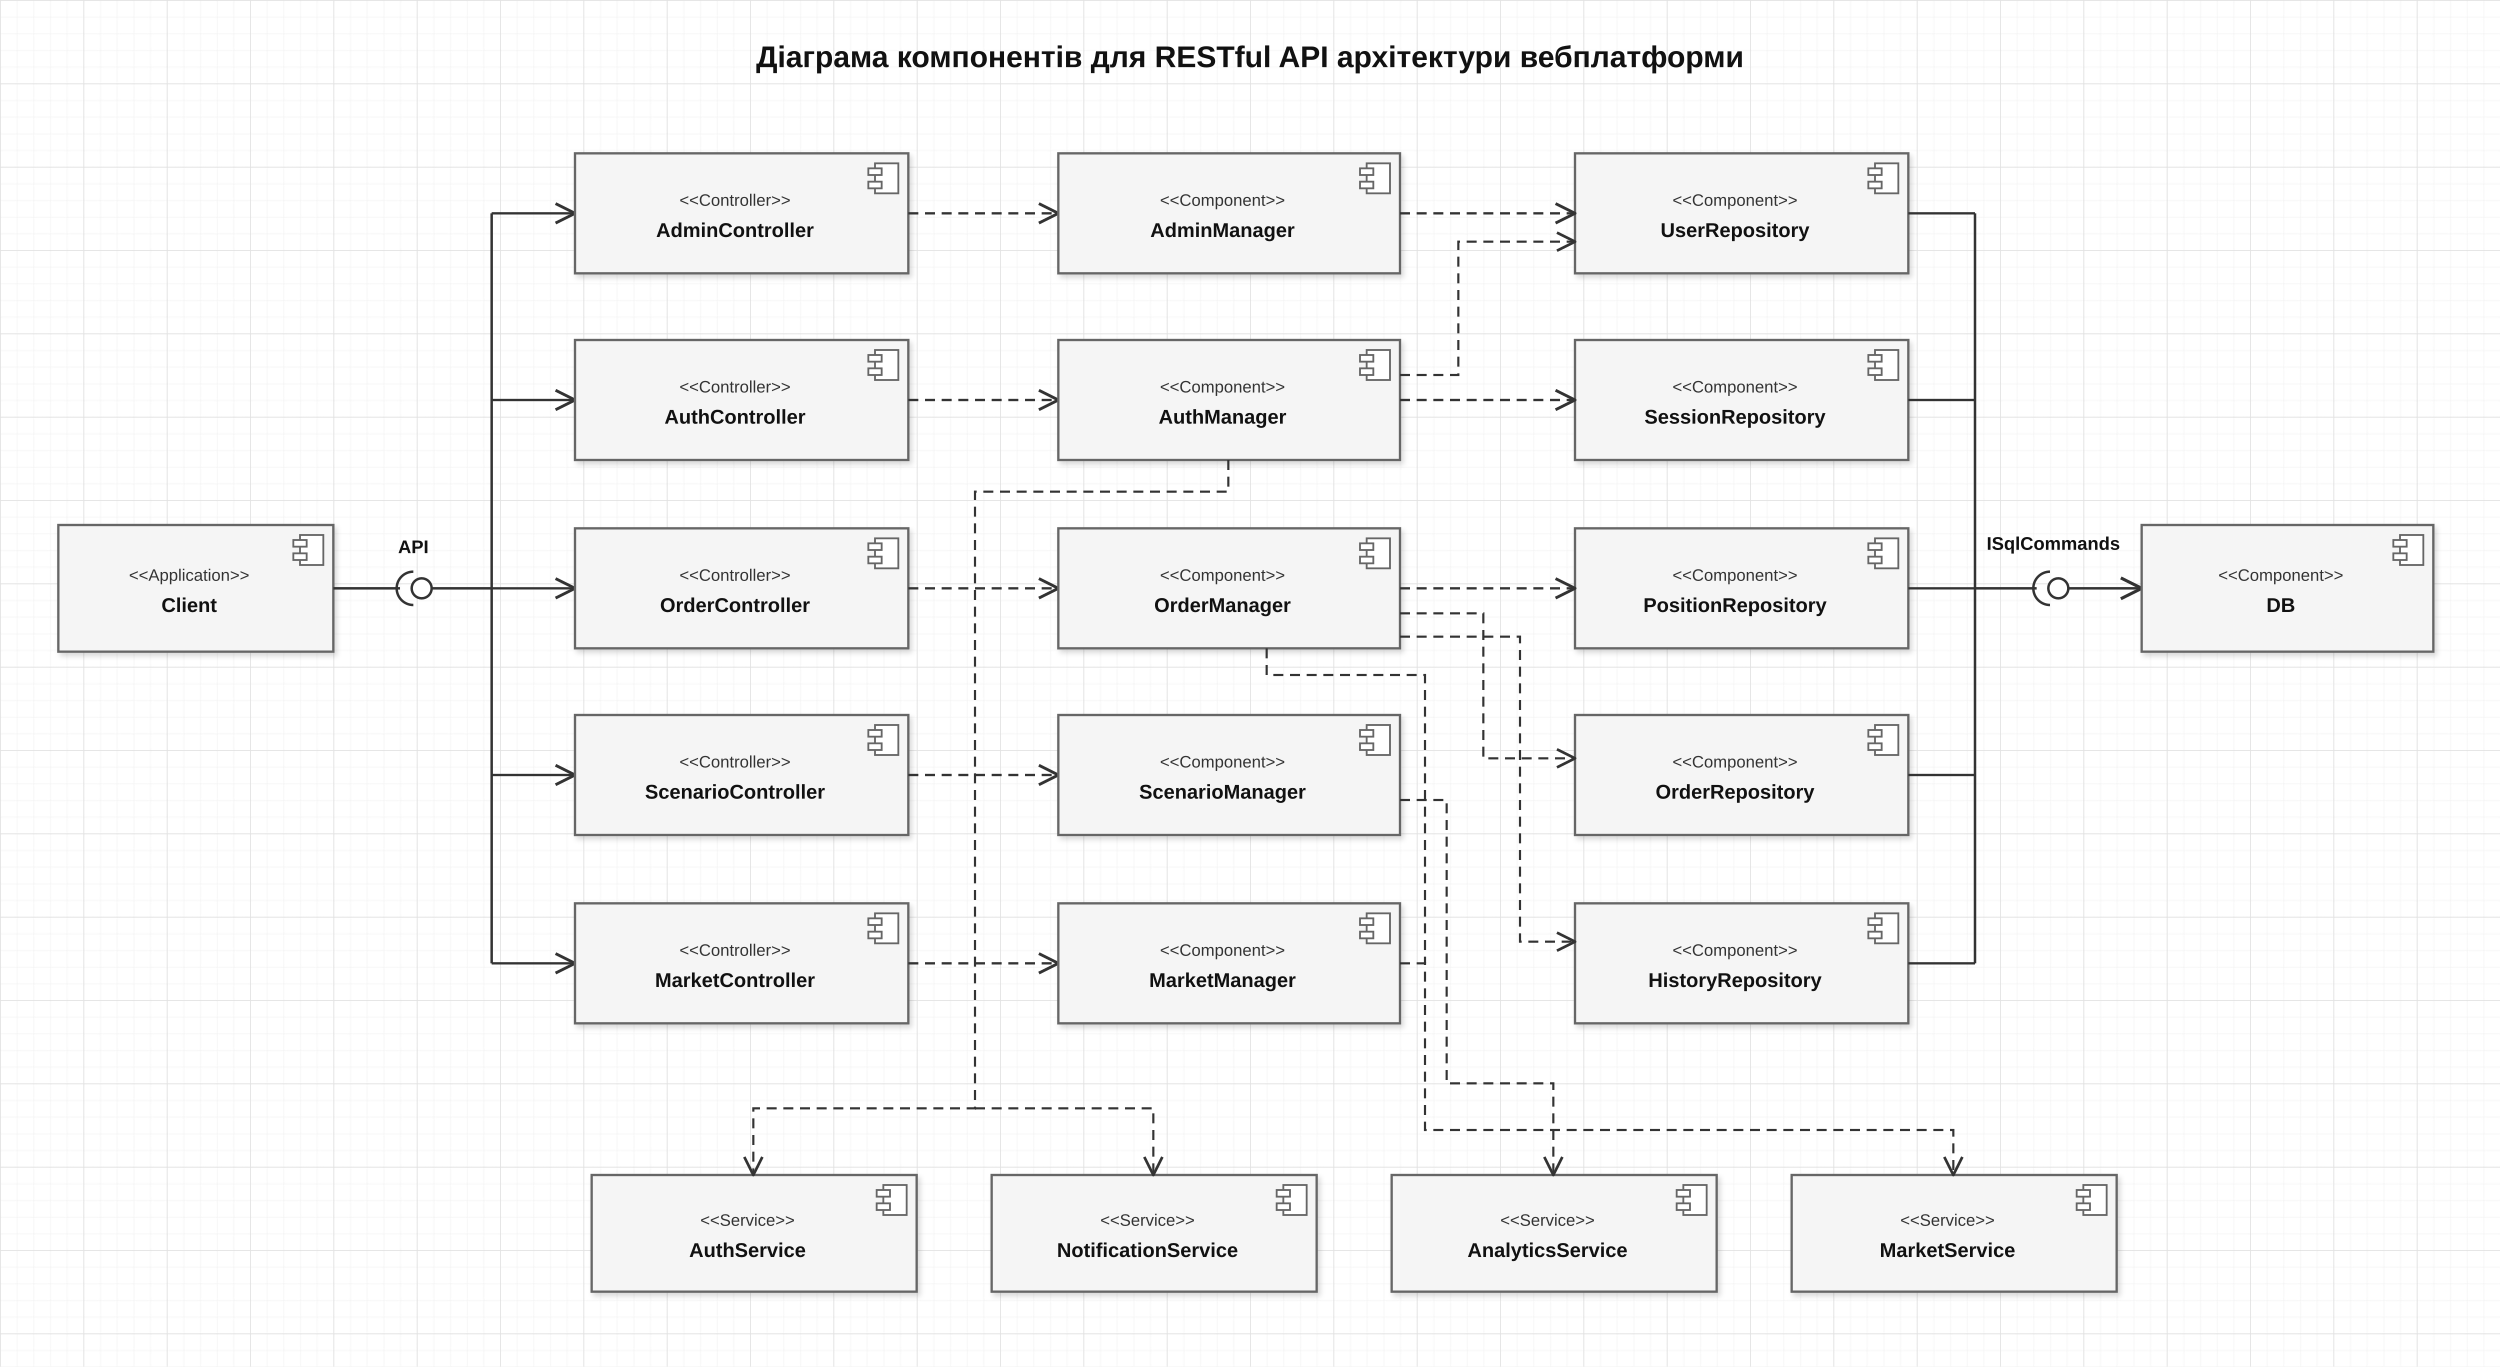
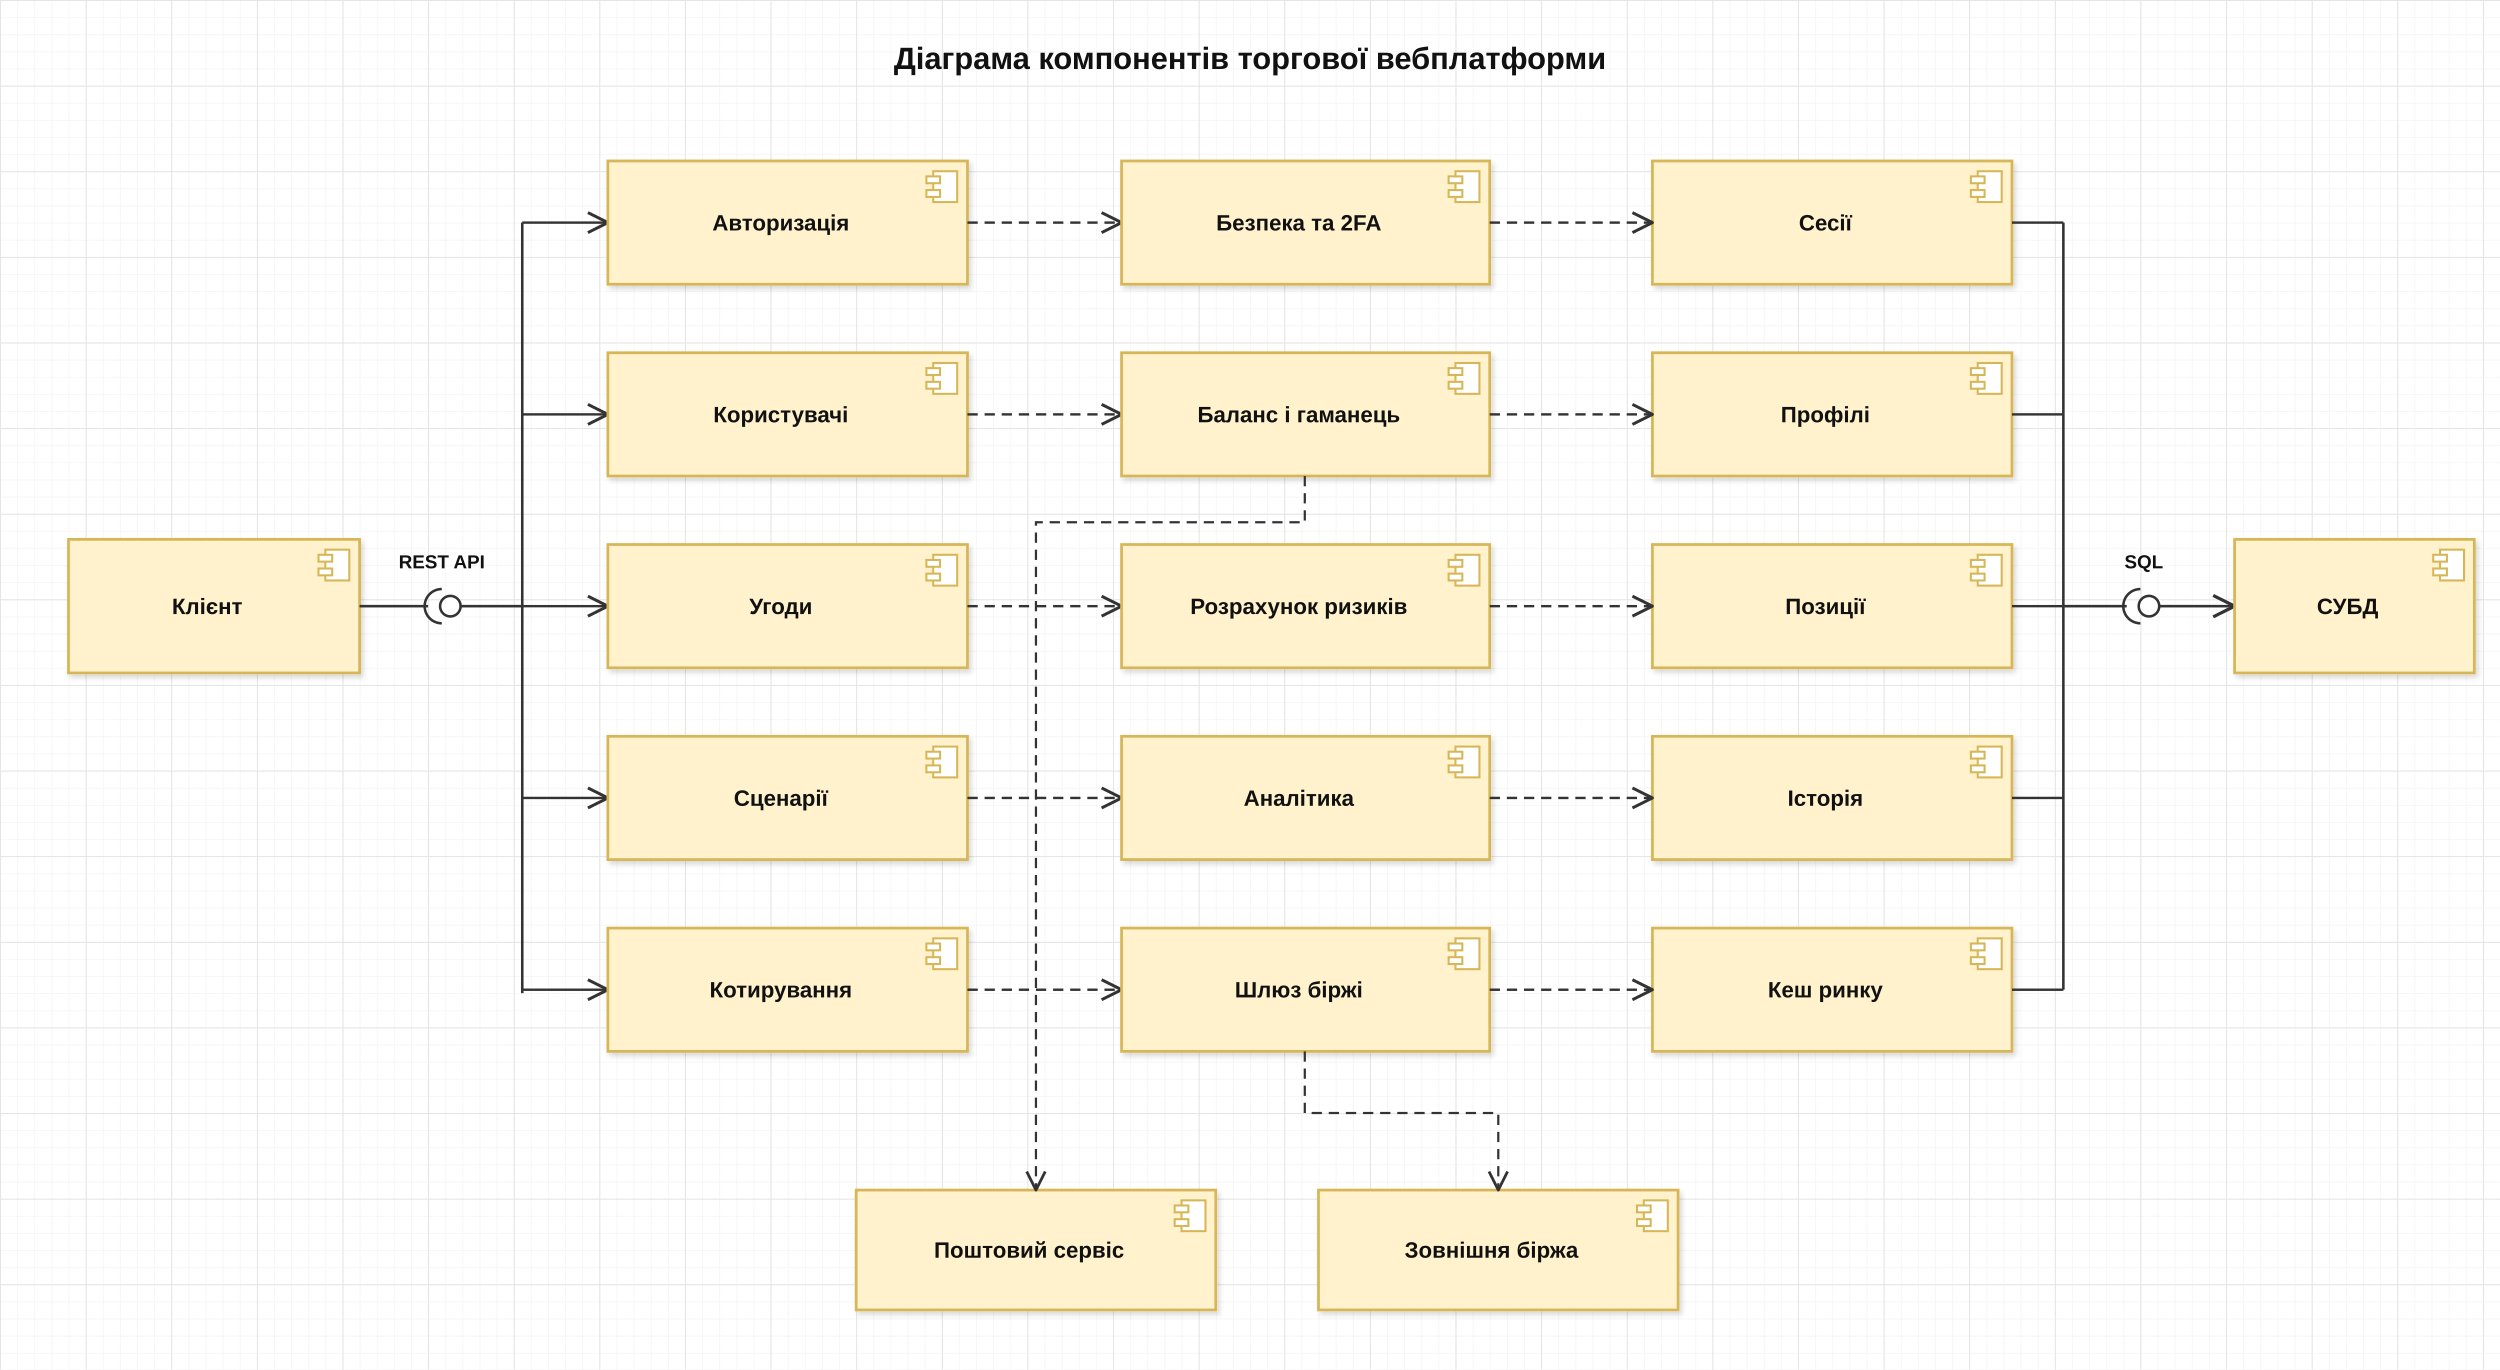
- <svg xmlns="http://www.w3.org/2000/svg" width="1500" height="820" viewBox="0 0 1500 820" font-family="Arial, Helvetica, sans-serif">
+ <svg xmlns="http://www.w3.org/2000/svg" width="1460" height="800" viewBox="0 0 1460 800" font-family="Arial, Helvetica, sans-serif">
  <defs>
    <pattern id="smallGrid" width="10" height="10" patternUnits="userSpaceOnUse">
      <path d="M 10 0 L 0 0 0 10" fill="none" stroke="#f0f0f0" stroke-width="0.6" />
    </pattern>
    <pattern id="grid" width="50" height="50" patternUnits="userSpaceOnUse">
      <rect width="50" height="50" fill="url(#smallGrid)" />
      <path d="M 50 0 L 0 0 0 50" fill="none" stroke="#e2e2e2" stroke-width="1" />
    </pattern>
    <filter id="dropShadow" x="-10%" y="-10%" width="125%" height="125%">
      <feDropShadow dx="1.5" dy="2" stdDeviation="1.5" flood-color="#000000" flood-opacity="0.15" />
    </filter>
    <marker id="vee-blue" viewBox="0 0 12 12" refX="11" refY="6" markerWidth="10" markerHeight="10" orient="auto-start-reverse">
      <path d="M 1 1 L 11 6 L 1 11" fill="none" stroke="#2b7889" stroke-width="1.5" stroke-linejoin="round" />
    </marker>
    <marker id="arrow-blue" viewBox="0 0 12 12" refX="11" refY="6" markerWidth="9" markerHeight="9" orient="auto-start-reverse">
      <path d="M 1 2 L 11 6 L 1 10 z" fill="#2b7889" stroke="#2b7889" stroke-width="1" />
    </marker>
    <marker id="hollow-blue" viewBox="0 0 14 14" refX="13" refY="7" markerWidth="12" markerHeight="12" orient="auto-start-reverse">
      <path d="M 1 1 L 13 7 L 1 13 z" fill="#ffffff" stroke="#2b7889" stroke-width="1.5" />
    </marker>
    <marker id="diamond-filled-blue" viewBox="0 0 16 12" refX="1" refY="6" markerWidth="14" markerHeight="10" orient="auto">
      <path d="M 1 6 L 8 1 L 15 6 L 8 11 z" fill="#2b7889" stroke="#2b7889" stroke-width="1.2" />
    </marker>
    <marker id="diamond-hollow-blue" viewBox="0 0 16 12" refX="1" refY="6" markerWidth="14" markerHeight="10" orient="auto">
      <path d="M 1 6 L 8 1 L 15 6 L 8 11 z" fill="#ffffff" stroke="#2b7889" stroke-width="1.3" />
    </marker>
    <marker id="vee-black" viewBox="0 0 12 12" refX="11" refY="6" markerWidth="10" markerHeight="10" orient="auto-start-reverse">
      <path d="M 1 1 L 11 6 L 1 11" fill="none" stroke="#333333" stroke-width="1.5" stroke-linejoin="round" />
    </marker>
    <marker id="arrow-black" viewBox="0 0 12 12" refX="11" refY="6" markerWidth="9" markerHeight="9" orient="auto-start-reverse">
      <path d="M 1 2 L 11 6 L 1 10 z" fill="#333333" stroke="#333333" stroke-width="1" />
    </marker>
    <marker id="hollow-black" viewBox="0 0 14 14" refX="13" refY="7" markerWidth="12" markerHeight="12" orient="auto-start-reverse">
      <path d="M 1 1 L 13 7 L 1 13 z" fill="#ffffff" stroke="#333333" stroke-width="1.5" />
    </marker>
    <marker id="diamond-filled-black" viewBox="0 0 16 12" refX="1" refY="6" markerWidth="14" markerHeight="10" orient="auto">
      <path d="M 1 6 L 8 1 L 15 6 L 8 11 z" fill="#333333" stroke="#333333" stroke-width="1.2" />
    </marker>
    <marker id="diamond-hollow-black" viewBox="0 0 16 12" refX="1" refY="6" markerWidth="14" markerHeight="10" orient="auto">
      <path d="M 1 6 L 8 1 L 15 6 L 8 11 z" fill="#ffffff" stroke="#333333" stroke-width="1.3" />
    </marker>
    <marker id="vee-red" viewBox="0 0 12 12" refX="11" refY="6" markerWidth="10" markerHeight="10" orient="auto-start-reverse">
      <path d="M 1 1 L 11 6 L 1 11" fill="none" stroke="#e03131" stroke-width="1.5" stroke-linejoin="round" />
    </marker>
    <marker id="arrow-red" viewBox="0 0 12 12" refX="11" refY="6" markerWidth="9" markerHeight="9" orient="auto-start-reverse">
      <path d="M 1 2 L 11 6 L 1 10 z" fill="#e03131" stroke="#e03131" stroke-width="1" />
    </marker>
    <marker id="hollow-red" viewBox="0 0 14 14" refX="13" refY="7" markerWidth="12" markerHeight="12" orient="auto-start-reverse">
      <path d="M 1 1 L 13 7 L 1 13 z" fill="#ffffff" stroke="#e03131" stroke-width="1.5" />
    </marker>
    <marker id="diamond-filled-red" viewBox="0 0 16 12" refX="1" refY="6" markerWidth="14" markerHeight="10" orient="auto">
      <path d="M 1 6 L 8 1 L 15 6 L 8 11 z" fill="#e03131" stroke="#e03131" stroke-width="1.2" />
    </marker>
    <marker id="diamond-hollow-red" viewBox="0 0 16 12" refX="1" refY="6" markerWidth="14" markerHeight="10" orient="auto">
      <path d="M 1 6 L 8 1 L 15 6 L 8 11 z" fill="#ffffff" stroke="#e03131" stroke-width="1.3" />
    </marker>
    <marker id="vee-green" viewBox="0 0 12 12" refX="11" refY="6" markerWidth="10" markerHeight="10" orient="auto-start-reverse">
      <path d="M 1 1 L 11 6 L 1 11" fill="none" stroke="#2b8a3e" stroke-width="1.5" stroke-linejoin="round" />
    </marker>
    <marker id="arrow-green" viewBox="0 0 12 12" refX="11" refY="6" markerWidth="9" markerHeight="9" orient="auto-start-reverse">
      <path d="M 1 2 L 11 6 L 1 10 z" fill="#2b8a3e" stroke="#2b8a3e" stroke-width="1" />
    </marker>
    <marker id="hollow-green" viewBox="0 0 14 14" refX="13" refY="7" markerWidth="12" markerHeight="12" orient="auto-start-reverse">
      <path d="M 1 1 L 13 7 L 1 13 z" fill="#ffffff" stroke="#2b8a3e" stroke-width="1.5" />
    </marker>
    <marker id="diamond-filled-green" viewBox="0 0 16 12" refX="1" refY="6" markerWidth="14" markerHeight="10" orient="auto">
      <path d="M 1 6 L 8 1 L 15 6 L 8 11 z" fill="#2b8a3e" stroke="#2b8a3e" stroke-width="1.2" />
    </marker>
    <marker id="diamond-hollow-green" viewBox="0 0 16 12" refX="1" refY="6" markerWidth="14" markerHeight="10" orient="auto">
      <path d="M 1 6 L 8 1 L 15 6 L 8 11 z" fill="#ffffff" stroke="#2b8a3e" stroke-width="1.3" />
    </marker>
    <marker id="vee-orange" viewBox="0 0 12 12" refX="11" refY="6" markerWidth="10" markerHeight="10" orient="auto-start-reverse">
      <path d="M 1 1 L 11 6 L 1 11" fill="none" stroke="#d97706" stroke-width="1.5" stroke-linejoin="round" />
    </marker>
    <marker id="arrow-orange" viewBox="0 0 12 12" refX="11" refY="6" markerWidth="9" markerHeight="9" orient="auto-start-reverse">
      <path d="M 1 2 L 11 6 L 1 10 z" fill="#d97706" stroke="#d97706" stroke-width="1" />
    </marker>
    <marker id="hollow-orange" viewBox="0 0 14 14" refX="13" refY="7" markerWidth="12" markerHeight="12" orient="auto-start-reverse">
      <path d="M 1 1 L 13 7 L 1 13 z" fill="#ffffff" stroke="#d97706" stroke-width="1.5" />
    </marker>
    <marker id="diamond-filled-orange" viewBox="0 0 16 12" refX="1" refY="6" markerWidth="14" markerHeight="10" orient="auto">
      <path d="M 1 6 L 8 1 L 15 6 L 8 11 z" fill="#d97706" stroke="#d97706" stroke-width="1.2" />
    </marker>
    <marker id="diamond-hollow-orange" viewBox="0 0 16 12" refX="1" refY="6" markerWidth="14" markerHeight="10" orient="auto">
      <path d="M 1 6 L 8 1 L 15 6 L 8 11 z" fill="#ffffff" stroke="#d97706" stroke-width="1.3" />
    </marker>
    <marker id="vee-darkorange" viewBox="0 0 12 12" refX="11" refY="6" markerWidth="10" markerHeight="10" orient="auto-start-reverse">
      <path d="M 1 1 L 11 6 L 1 11" fill="none" stroke="#d9480f" stroke-width="1.5" stroke-linejoin="round" />
    </marker>
    <marker id="arrow-darkorange" viewBox="0 0 12 12" refX="11" refY="6" markerWidth="9" markerHeight="9" orient="auto-start-reverse">
      <path d="M 1 2 L 11 6 L 1 10 z" fill="#d9480f" stroke="#d9480f" stroke-width="1" />
    </marker>
    <marker id="hollow-darkorange" viewBox="0 0 14 14" refX="13" refY="7" markerWidth="12" markerHeight="12" orient="auto-start-reverse">
      <path d="M 1 1 L 13 7 L 1 13 z" fill="#ffffff" stroke="#d9480f" stroke-width="1.5" />
    </marker>
    <marker id="diamond-filled-darkorange" viewBox="0 0 16 12" refX="1" refY="6" markerWidth="14" markerHeight="10" orient="auto">
      <path d="M 1 6 L 8 1 L 15 6 L 8 11 z" fill="#d9480f" stroke="#d9480f" stroke-width="1.2" />
    </marker>
    <marker id="diamond-hollow-darkorange" viewBox="0 0 16 12" refX="1" refY="6" markerWidth="14" markerHeight="10" orient="auto">
      <path d="M 1 6 L 8 1 L 15 6 L 8 11 z" fill="#ffffff" stroke="#d9480f" stroke-width="1.3" />
    </marker>
    <marker id="vee-pink" viewBox="0 0 12 12" refX="11" refY="6" markerWidth="10" markerHeight="10" orient="auto-start-reverse">
      <path d="M 1 1 L 11 6 L 1 11" fill="none" stroke="#b85450" stroke-width="1.5" stroke-linejoin="round" />
    </marker>
    <marker id="arrow-pink" viewBox="0 0 12 12" refX="11" refY="6" markerWidth="9" markerHeight="9" orient="auto-start-reverse">
      <path d="M 1 2 L 11 6 L 1 10 z" fill="#b85450" stroke="#b85450" stroke-width="1" />
    </marker>
    <marker id="hollow-pink" viewBox="0 0 14 14" refX="13" refY="7" markerWidth="12" markerHeight="12" orient="auto-start-reverse">
      <path d="M 1 1 L 13 7 L 1 13 z" fill="#ffffff" stroke="#b85450" stroke-width="1.5" />
    </marker>
    <marker id="diamond-filled-pink" viewBox="0 0 16 12" refX="1" refY="6" markerWidth="14" markerHeight="10" orient="auto">
      <path d="M 1 6 L 8 1 L 15 6 L 8 11 z" fill="#b85450" stroke="#b85450" stroke-width="1.2" />
    </marker>
    <marker id="diamond-hollow-pink" viewBox="0 0 16 12" refX="1" refY="6" markerWidth="14" markerHeight="10" orient="auto">
      <path d="M 1 6 L 8 1 L 15 6 L 8 11 z" fill="#ffffff" stroke="#b85450" stroke-width="1.3" />
    </marker>
    <marker id="vee-slate" viewBox="0 0 12 12" refX="11" refY="6" markerWidth="10" markerHeight="10" orient="auto-start-reverse">
      <path d="M 1 1 L 11 6 L 1 11" fill="none" stroke="#475569" stroke-width="1.5" stroke-linejoin="round" />
    </marker>
    <marker id="arrow-slate" viewBox="0 0 12 12" refX="11" refY="6" markerWidth="9" markerHeight="9" orient="auto-start-reverse">
      <path d="M 1 2 L 11 6 L 1 10 z" fill="#475569" stroke="#475569" stroke-width="1" />
    </marker>
    <marker id="hollow-slate" viewBox="0 0 14 14" refX="13" refY="7" markerWidth="12" markerHeight="12" orient="auto-start-reverse">
      <path d="M 1 1 L 13 7 L 1 13 z" fill="#ffffff" stroke="#475569" stroke-width="1.5" />
    </marker>
    <marker id="diamond-filled-slate" viewBox="0 0 16 12" refX="1" refY="6" markerWidth="14" markerHeight="10" orient="auto">
      <path d="M 1 6 L 8 1 L 15 6 L 8 11 z" fill="#475569" stroke="#475569" stroke-width="1.2" />
    </marker>
    <marker id="diamond-hollow-slate" viewBox="0 0 16 12" refX="1" refY="6" markerWidth="14" markerHeight="10" orient="auto">
      <path d="M 1 6 L 8 1 L 15 6 L 8 11 z" fill="#ffffff" stroke="#475569" stroke-width="1.3" />
    </marker>
    <marker id="er-one" viewBox="0 0 16 16" refX="2" refY="8" markerWidth="14" markerHeight="14" orient="auto">
      <path d="M 6 2 L 6 14 M 10 2 L 10 14" fill="none" stroke="#2b7889" stroke-width="1.6" />
    </marker>
    <marker id="er-many" viewBox="0 0 20 16" refX="18" refY="8" markerWidth="16" markerHeight="14" orient="auto">
      <circle cx="5" cy="8" r="3" fill="#ffffff" stroke="#2b7889" stroke-width="1.5" />
      <path d="M 9 8 L 19 2 M 9 8 L 19 8 M 9 8 L 19 14" fill="none" stroke="#2b7889" stroke-width="1.5" />
    </marker>
  </defs>
-   <rect width="1500" height="820" fill="#ffffff" />
-   <rect width="1500" height="820" fill="url(#grid)" />
-   <text x="750.0" y="40.3" font-size="18" font-weight="bold" font-style="normal" text-anchor="middle" fill="#111111">Діаграма компонентів для RESTful API архітектури вебплатформи</text>
-   <rect x="35" y="315" width="165" height="76" fill="#f5f5f5" stroke="#666666" stroke-width="1.4" filter="url(#dropShadow)" />
-   <rect x="180" y="321" width="14" height="18" fill="#ffffff" stroke="#666666" stroke-width="1.1" />
-   <rect x="176" y="324" width="8" height="4" fill="#ffffff" stroke="#666666" stroke-width="1.1" />
-   <rect x="176" y="332" width="8" height="4" fill="#ffffff" stroke="#666666" stroke-width="1.1" />
-   <text x="113.5" y="348.5" font-size="10" font-weight="normal" font-style="normal" text-anchor="middle" fill="#333333">&lt;&lt;Application&gt;&gt;</text>
-   <text x="113.5" y="367.2" font-size="12" font-weight="bold" font-style="normal" text-anchor="middle" fill="#111111">Client</text>
-   <path d="M 200.0 353.0 L 240.0 353.0" fill="none" stroke="#333333" stroke-width="1.5" />
-   <path d="M 248 343 A 10 10 0 0 0 248 363" fill="none" stroke="#333333" stroke-width="1.5" />
-   <circle cx="253" cy="353" r="6" fill="#ffffff" stroke="#333333" stroke-width="1.5" />
-   <text x="248.0" y="331.9" font-size="11" font-weight="bold" font-style="normal" text-anchor="middle" fill="#111111">API</text>
-   <path d="M 259.0 353.0 L 295.0 353.0" fill="none" stroke="#333333" stroke-width="1.5" />
-   <line x1="295" y1="128" x2="295" y2="578" stroke="#333333" stroke-width="1.5" />
-   <path d="M 295.0 128.0 L 345.0 128.0" fill="none" stroke="#333333" stroke-width="1.4" marker-end="url(#vee-black)" />
-   <rect x="345" y="92" width="200" height="72" fill="#f5f5f5" stroke="#666666" stroke-width="1.4" filter="url(#dropShadow)" />
-   <rect x="525" y="98" width="14" height="18" fill="#ffffff" stroke="#666666" stroke-width="1.1" />
-   <rect x="521" y="101" width="8" height="4" fill="#ffffff" stroke="#666666" stroke-width="1.1" />
-   <rect x="521" y="109" width="8" height="4" fill="#ffffff" stroke="#666666" stroke-width="1.1" />
-   <text x="441.0" y="123.5" font-size="10" font-weight="normal" font-style="normal" text-anchor="middle" fill="#333333">&lt;&lt;Controller&gt;&gt;</text>
-   <text x="441.0" y="142.2" font-size="12" font-weight="bold" font-style="normal" text-anchor="middle" fill="#111111">AdminController</text>
-   <path d="M 295.0 240.0 L 345.0 240.0" fill="none" stroke="#333333" stroke-width="1.4" marker-end="url(#vee-black)" />
-   <rect x="345" y="204" width="200" height="72" fill="#f5f5f5" stroke="#666666" stroke-width="1.4" filter="url(#dropShadow)" />
-   <rect x="525" y="210" width="14" height="18" fill="#ffffff" stroke="#666666" stroke-width="1.1" />
-   <rect x="521" y="213" width="8" height="4" fill="#ffffff" stroke="#666666" stroke-width="1.1" />
-   <rect x="521" y="221" width="8" height="4" fill="#ffffff" stroke="#666666" stroke-width="1.1" />
-   <text x="441.0" y="235.5" font-size="10" font-weight="normal" font-style="normal" text-anchor="middle" fill="#333333">&lt;&lt;Controller&gt;&gt;</text>
-   <text x="441.0" y="254.2" font-size="12" font-weight="bold" font-style="normal" text-anchor="middle" fill="#111111">AuthController</text>
-   <path d="M 295.0 353.0 L 345.0 353.0" fill="none" stroke="#333333" stroke-width="1.4" marker-end="url(#vee-black)" />
-   <rect x="345" y="317" width="200" height="72" fill="#f5f5f5" stroke="#666666" stroke-width="1.4" filter="url(#dropShadow)" />
-   <rect x="525" y="323" width="14" height="18" fill="#ffffff" stroke="#666666" stroke-width="1.1" />
-   <rect x="521" y="326" width="8" height="4" fill="#ffffff" stroke="#666666" stroke-width="1.1" />
-   <rect x="521" y="334" width="8" height="4" fill="#ffffff" stroke="#666666" stroke-width="1.1" />
-   <text x="441.0" y="348.5" font-size="10" font-weight="normal" font-style="normal" text-anchor="middle" fill="#333333">&lt;&lt;Controller&gt;&gt;</text>
-   <text x="441.0" y="367.2" font-size="12" font-weight="bold" font-style="normal" text-anchor="middle" fill="#111111">OrderController</text>
-   <path d="M 295.0 465.0 L 345.0 465.0" fill="none" stroke="#333333" stroke-width="1.4" marker-end="url(#vee-black)" />
-   <rect x="345" y="429" width="200" height="72" fill="#f5f5f5" stroke="#666666" stroke-width="1.4" filter="url(#dropShadow)" />
-   <rect x="525" y="435" width="14" height="18" fill="#ffffff" stroke="#666666" stroke-width="1.1" />
-   <rect x="521" y="438" width="8" height="4" fill="#ffffff" stroke="#666666" stroke-width="1.1" />
-   <rect x="521" y="446" width="8" height="4" fill="#ffffff" stroke="#666666" stroke-width="1.1" />
-   <text x="441.0" y="460.5" font-size="10" font-weight="normal" font-style="normal" text-anchor="middle" fill="#333333">&lt;&lt;Controller&gt;&gt;</text>
-   <text x="441.0" y="479.2" font-size="12" font-weight="bold" font-style="normal" text-anchor="middle" fill="#111111">ScenarioController</text>
-   <path d="M 295.0 578.0 L 345.0 578.0" fill="none" stroke="#333333" stroke-width="1.4" marker-end="url(#vee-black)" />
-   <rect x="345" y="542" width="200" height="72" fill="#f5f5f5" stroke="#666666" stroke-width="1.4" filter="url(#dropShadow)" />
-   <rect x="525" y="548" width="14" height="18" fill="#ffffff" stroke="#666666" stroke-width="1.1" />
-   <rect x="521" y="551" width="8" height="4" fill="#ffffff" stroke="#666666" stroke-width="1.1" />
-   <rect x="521" y="559" width="8" height="4" fill="#ffffff" stroke="#666666" stroke-width="1.1" />
-   <text x="441.0" y="573.5" font-size="10" font-weight="normal" font-style="normal" text-anchor="middle" fill="#333333">&lt;&lt;Controller&gt;&gt;</text>
-   <text x="441.0" y="592.2" font-size="12" font-weight="bold" font-style="normal" text-anchor="middle" fill="#111111">MarketController</text>
-   <path d="M 545.0 128.0 L 635.0 128.0" fill="none" stroke="#333333" stroke-width="1.4" stroke-dasharray="6,4" marker-end="url(#vee-black)" />
-   <rect x="635" y="92" width="205" height="72" fill="#f5f5f5" stroke="#666666" stroke-width="1.4" filter="url(#dropShadow)" />
-   <rect x="820" y="98" width="14" height="18" fill="#ffffff" stroke="#666666" stroke-width="1.1" />
-   <rect x="816" y="101" width="8" height="4" fill="#ffffff" stroke="#666666" stroke-width="1.1" />
-   <rect x="816" y="109" width="8" height="4" fill="#ffffff" stroke="#666666" stroke-width="1.1" />
-   <text x="733.5" y="123.5" font-size="10" font-weight="normal" font-style="normal" text-anchor="middle" fill="#333333">&lt;&lt;Component&gt;&gt;</text>
-   <text x="733.5" y="142.2" font-size="12" font-weight="bold" font-style="normal" text-anchor="middle" fill="#111111">AdminManager</text>
-   <path d="M 545.0 240.0 L 635.0 240.0" fill="none" stroke="#333333" stroke-width="1.4" stroke-dasharray="6,4" marker-end="url(#vee-black)" />
-   <rect x="635" y="204" width="205" height="72" fill="#f5f5f5" stroke="#666666" stroke-width="1.4" filter="url(#dropShadow)" />
-   <rect x="820" y="210" width="14" height="18" fill="#ffffff" stroke="#666666" stroke-width="1.1" />
-   <rect x="816" y="213" width="8" height="4" fill="#ffffff" stroke="#666666" stroke-width="1.1" />
-   <rect x="816" y="221" width="8" height="4" fill="#ffffff" stroke="#666666" stroke-width="1.1" />
-   <text x="733.5" y="235.5" font-size="10" font-weight="normal" font-style="normal" text-anchor="middle" fill="#333333">&lt;&lt;Component&gt;&gt;</text>
-   <text x="733.5" y="254.2" font-size="12" font-weight="bold" font-style="normal" text-anchor="middle" fill="#111111">AuthManager</text>
-   <path d="M 545.0 353.0 L 635.0 353.0" fill="none" stroke="#333333" stroke-width="1.4" stroke-dasharray="6,4" marker-end="url(#vee-black)" />
-   <rect x="635" y="317" width="205" height="72" fill="#f5f5f5" stroke="#666666" stroke-width="1.4" filter="url(#dropShadow)" />
-   <rect x="820" y="323" width="14" height="18" fill="#ffffff" stroke="#666666" stroke-width="1.1" />
-   <rect x="816" y="326" width="8" height="4" fill="#ffffff" stroke="#666666" stroke-width="1.1" />
-   <rect x="816" y="334" width="8" height="4" fill="#ffffff" stroke="#666666" stroke-width="1.1" />
-   <text x="733.5" y="348.5" font-size="10" font-weight="normal" font-style="normal" text-anchor="middle" fill="#333333">&lt;&lt;Component&gt;&gt;</text>
-   <text x="733.5" y="367.2" font-size="12" font-weight="bold" font-style="normal" text-anchor="middle" fill="#111111">OrderManager</text>
-   <path d="M 545.0 465.0 L 635.0 465.0" fill="none" stroke="#333333" stroke-width="1.4" stroke-dasharray="6,4" marker-end="url(#vee-black)" />
-   <rect x="635" y="429" width="205" height="72" fill="#f5f5f5" stroke="#666666" stroke-width="1.4" filter="url(#dropShadow)" />
-   <rect x="820" y="435" width="14" height="18" fill="#ffffff" stroke="#666666" stroke-width="1.1" />
-   <rect x="816" y="438" width="8" height="4" fill="#ffffff" stroke="#666666" stroke-width="1.1" />
-   <rect x="816" y="446" width="8" height="4" fill="#ffffff" stroke="#666666" stroke-width="1.1" />
-   <text x="733.5" y="460.5" font-size="10" font-weight="normal" font-style="normal" text-anchor="middle" fill="#333333">&lt;&lt;Component&gt;&gt;</text>
-   <text x="733.5" y="479.2" font-size="12" font-weight="bold" font-style="normal" text-anchor="middle" fill="#111111">ScenarioManager</text>
-   <path d="M 545.0 578.0 L 635.0 578.0" fill="none" stroke="#333333" stroke-width="1.4" stroke-dasharray="6,4" marker-end="url(#vee-black)" />
-   <rect x="635" y="542" width="205" height="72" fill="#f5f5f5" stroke="#666666" stroke-width="1.4" filter="url(#dropShadow)" />
-   <rect x="820" y="548" width="14" height="18" fill="#ffffff" stroke="#666666" stroke-width="1.1" />
-   <rect x="816" y="551" width="8" height="4" fill="#ffffff" stroke="#666666" stroke-width="1.1" />
-   <rect x="816" y="559" width="8" height="4" fill="#ffffff" stroke="#666666" stroke-width="1.1" />
-   <text x="733.5" y="573.5" font-size="10" font-weight="normal" font-style="normal" text-anchor="middle" fill="#333333">&lt;&lt;Component&gt;&gt;</text>
-   <text x="733.5" y="592.2" font-size="12" font-weight="bold" font-style="normal" text-anchor="middle" fill="#111111">MarketManager</text>
-   <rect x="945" y="92" width="200" height="72" fill="#f5f5f5" stroke="#666666" stroke-width="1.4" filter="url(#dropShadow)" />
-   <rect x="1125" y="98" width="14" height="18" fill="#ffffff" stroke="#666666" stroke-width="1.1" />
-   <rect x="1121" y="101" width="8" height="4" fill="#ffffff" stroke="#666666" stroke-width="1.1" />
-   <rect x="1121" y="109" width="8" height="4" fill="#ffffff" stroke="#666666" stroke-width="1.1" />
-   <text x="1041.0" y="123.5" font-size="10" font-weight="normal" font-style="normal" text-anchor="middle" fill="#333333">&lt;&lt;Component&gt;&gt;</text>
-   <text x="1041.0" y="142.2" font-size="12" font-weight="bold" font-style="normal" text-anchor="middle" fill="#111111">UserRepository</text>
-   <rect x="945" y="204" width="200" height="72" fill="#f5f5f5" stroke="#666666" stroke-width="1.4" filter="url(#dropShadow)" />
-   <rect x="1125" y="210" width="14" height="18" fill="#ffffff" stroke="#666666" stroke-width="1.1" />
-   <rect x="1121" y="213" width="8" height="4" fill="#ffffff" stroke="#666666" stroke-width="1.1" />
-   <rect x="1121" y="221" width="8" height="4" fill="#ffffff" stroke="#666666" stroke-width="1.1" />
-   <text x="1041.0" y="235.5" font-size="10" font-weight="normal" font-style="normal" text-anchor="middle" fill="#333333">&lt;&lt;Component&gt;&gt;</text>
-   <text x="1041.0" y="254.2" font-size="12" font-weight="bold" font-style="normal" text-anchor="middle" fill="#111111">SessionRepository</text>
-   <rect x="945" y="317" width="200" height="72" fill="#f5f5f5" stroke="#666666" stroke-width="1.4" filter="url(#dropShadow)" />
-   <rect x="1125" y="323" width="14" height="18" fill="#ffffff" stroke="#666666" stroke-width="1.1" />
-   <rect x="1121" y="326" width="8" height="4" fill="#ffffff" stroke="#666666" stroke-width="1.1" />
-   <rect x="1121" y="334" width="8" height="4" fill="#ffffff" stroke="#666666" stroke-width="1.1" />
-   <text x="1041.0" y="348.5" font-size="10" font-weight="normal" font-style="normal" text-anchor="middle" fill="#333333">&lt;&lt;Component&gt;&gt;</text>
-   <text x="1041.0" y="367.2" font-size="12" font-weight="bold" font-style="normal" text-anchor="middle" fill="#111111">PositionRepository</text>
-   <rect x="945" y="429" width="200" height="72" fill="#f5f5f5" stroke="#666666" stroke-width="1.4" filter="url(#dropShadow)" />
-   <rect x="1125" y="435" width="14" height="18" fill="#ffffff" stroke="#666666" stroke-width="1.1" />
-   <rect x="1121" y="438" width="8" height="4" fill="#ffffff" stroke="#666666" stroke-width="1.1" />
-   <rect x="1121" y="446" width="8" height="4" fill="#ffffff" stroke="#666666" stroke-width="1.1" />
-   <text x="1041.0" y="460.5" font-size="10" font-weight="normal" font-style="normal" text-anchor="middle" fill="#333333">&lt;&lt;Component&gt;&gt;</text>
-   <text x="1041.0" y="479.2" font-size="12" font-weight="bold" font-style="normal" text-anchor="middle" fill="#111111">OrderRepository</text>
-   <rect x="945" y="542" width="200" height="72" fill="#f5f5f5" stroke="#666666" stroke-width="1.4" filter="url(#dropShadow)" />
-   <rect x="1125" y="548" width="14" height="18" fill="#ffffff" stroke="#666666" stroke-width="1.1" />
-   <rect x="1121" y="551" width="8" height="4" fill="#ffffff" stroke="#666666" stroke-width="1.1" />
-   <rect x="1121" y="559" width="8" height="4" fill="#ffffff" stroke="#666666" stroke-width="1.1" />
-   <text x="1041.0" y="573.5" font-size="10" font-weight="normal" font-style="normal" text-anchor="middle" fill="#333333">&lt;&lt;Component&gt;&gt;</text>
-   <text x="1041.0" y="592.2" font-size="12" font-weight="bold" font-style="normal" text-anchor="middle" fill="#111111">HistoryRepository</text>
-   <path d="M 840.0 128.0 L 945.0 128.0" fill="none" stroke="#333333" stroke-width="1.4" stroke-dasharray="6,4" marker-end="url(#vee-black)" />
-   <path d="M 840.0 240.0 L 945.0 240.0" fill="none" stroke="#333333" stroke-width="1.4" stroke-dasharray="6,4" marker-end="url(#vee-black)" />
-   <path d="M 840.0 225.0 L 875.0 225.0 L 875.0 145.0 L 945.0 145.0" fill="none" stroke="#333333" stroke-width="1.3" stroke-dasharray="6,4" marker-end="url(#vee-black)" />
-   <path d="M 840.0 353.0 L 945.0 353.0" fill="none" stroke="#333333" stroke-width="1.4" stroke-dasharray="6,4" marker-end="url(#vee-black)" />
-   <path d="M 840.0 368.0 L 890.0 368.0 L 890.0 455.0 L 945.0 455.0" fill="none" stroke="#333333" stroke-width="1.3" stroke-dasharray="6,4" marker-end="url(#vee-black)" />
-   <path d="M 840.0 382.0 L 912.0 382.0 L 912.0 565.0 L 945.0 565.0" fill="none" stroke="#333333" stroke-width="1.3" stroke-dasharray="6,4" marker-end="url(#vee-black)" />
-   <line x1="1185" y1="128" x2="1185" y2="578" stroke="#333333" stroke-width="1.5" />
-   <path d="M 1145.0 128.0 L 1185.0 128.0" fill="none" stroke="#333333" stroke-width="1.4" />
-   <path d="M 1145.0 240.0 L 1185.0 240.0" fill="none" stroke="#333333" stroke-width="1.4" />
-   <path d="M 1145.0 353.0 L 1185.0 353.0" fill="none" stroke="#333333" stroke-width="1.4" />
-   <path d="M 1145.0 465.0 L 1185.0 465.0" fill="none" stroke="#333333" stroke-width="1.4" />
-   <path d="M 1145.0 578.0 L 1185.0 578.0" fill="none" stroke="#333333" stroke-width="1.4" />
-   <path d="M 1185.0 353.0 L 1222.0 353.0" fill="none" stroke="#333333" stroke-width="1.5" />
-   <path d="M 1230 343 A 10 10 0 0 0 1230 363" fill="none" stroke="#333333" stroke-width="1.5" />
-   <circle cx="1235" cy="353" r="6" fill="#ffffff" stroke="#333333" stroke-width="1.5" />
-   <text x="1232.0" y="329.9" font-size="11" font-weight="bold" font-style="normal" text-anchor="middle" fill="#111111">ISqlCommands</text>
-   <path d="M 1241.0 353.0 L 1285.0 353.0" fill="none" stroke="#333333" stroke-width="1.5" marker-end="url(#vee-black)" />
-   <rect x="1285" y="315" width="175" height="76" fill="#f5f5f5" stroke="#666666" stroke-width="1.4" filter="url(#dropShadow)" />
-   <rect x="1440" y="321" width="14" height="18" fill="#ffffff" stroke="#666666" stroke-width="1.1" />
-   <rect x="1436" y="324" width="8" height="4" fill="#ffffff" stroke="#666666" stroke-width="1.1" />
-   <rect x="1436" y="332" width="8" height="4" fill="#ffffff" stroke="#666666" stroke-width="1.1" />
-   <text x="1368.5" y="348.5" font-size="10" font-weight="normal" font-style="normal" text-anchor="middle" fill="#333333">&lt;&lt;Component&gt;&gt;</text>
-   <text x="1368.5" y="367.2" font-size="12" font-weight="bold" font-style="normal" text-anchor="middle" fill="#111111">DB</text>
-   <rect x="355" y="705" width="195" height="70" fill="#f5f5f5" stroke="#666666" stroke-width="1.4" filter="url(#dropShadow)" />
-   <rect x="530" y="711" width="14" height="18" fill="#ffffff" stroke="#666666" stroke-width="1.1" />
-   <rect x="526" y="714" width="8" height="4" fill="#ffffff" stroke="#666666" stroke-width="1.1" />
-   <rect x="526" y="722" width="8" height="4" fill="#ffffff" stroke="#666666" stroke-width="1.1" />
-   <text x="448.5" y="735.5" font-size="10" font-weight="normal" font-style="normal" text-anchor="middle" fill="#333333">&lt;&lt;Service&gt;&gt;</text>
-   <text x="448.5" y="754.2" font-size="12" font-weight="bold" font-style="normal" text-anchor="middle" fill="#111111">AuthService</text>
-   <rect x="595" y="705" width="195" height="70" fill="#f5f5f5" stroke="#666666" stroke-width="1.4" filter="url(#dropShadow)" />
-   <rect x="770" y="711" width="14" height="18" fill="#ffffff" stroke="#666666" stroke-width="1.1" />
-   <rect x="766" y="714" width="8" height="4" fill="#ffffff" stroke="#666666" stroke-width="1.1" />
-   <rect x="766" y="722" width="8" height="4" fill="#ffffff" stroke="#666666" stroke-width="1.1" />
-   <text x="688.5" y="735.5" font-size="10" font-weight="normal" font-style="normal" text-anchor="middle" fill="#333333">&lt;&lt;Service&gt;&gt;</text>
-   <text x="688.5" y="754.2" font-size="12" font-weight="bold" font-style="normal" text-anchor="middle" fill="#111111">NotificationService</text>
-   <rect x="835" y="705" width="195" height="70" fill="#f5f5f5" stroke="#666666" stroke-width="1.4" filter="url(#dropShadow)" />
-   <rect x="1010" y="711" width="14" height="18" fill="#ffffff" stroke="#666666" stroke-width="1.1" />
-   <rect x="1006" y="714" width="8" height="4" fill="#ffffff" stroke="#666666" stroke-width="1.1" />
-   <rect x="1006" y="722" width="8" height="4" fill="#ffffff" stroke="#666666" stroke-width="1.1" />
-   <text x="928.5" y="735.5" font-size="10" font-weight="normal" font-style="normal" text-anchor="middle" fill="#333333">&lt;&lt;Service&gt;&gt;</text>
-   <text x="928.5" y="754.2" font-size="12" font-weight="bold" font-style="normal" text-anchor="middle" fill="#111111">AnalyticsService</text>
-   <rect x="1075" y="705" width="195" height="70" fill="#f5f5f5" stroke="#666666" stroke-width="1.4" filter="url(#dropShadow)" />
-   <rect x="1250" y="711" width="14" height="18" fill="#ffffff" stroke="#666666" stroke-width="1.1" />
-   <rect x="1246" y="714" width="8" height="4" fill="#ffffff" stroke="#666666" stroke-width="1.1" />
-   <rect x="1246" y="722" width="8" height="4" fill="#ffffff" stroke="#666666" stroke-width="1.1" />
-   <text x="1168.5" y="735.5" font-size="10" font-weight="normal" font-style="normal" text-anchor="middle" fill="#333333">&lt;&lt;Service&gt;&gt;</text>
-   <text x="1168.5" y="754.2" font-size="12" font-weight="bold" font-style="normal" text-anchor="middle" fill="#111111">MarketService</text>
-   <path d="M 737.0 276.0 L 737.0 295.0 L 585.0 295.0 L 585.0 665.0 L 452.0 665.0 L 452.0 705.0" fill="none" stroke="#333333" stroke-width="1.3" stroke-dasharray="6,4" marker-end="url(#vee-black)" />
-   <path d="M 585.0 665.0 L 692.0 665.0 L 692.0 705.0" fill="none" stroke="#333333" stroke-width="1.3" stroke-dasharray="6,4" marker-end="url(#vee-black)" />
-   <path d="M 840.0 480.0 L 868.0 480.0 L 868.0 650.0 L 932.0 650.0 L 932.0 705.0" fill="none" stroke="#333333" stroke-width="1.3" stroke-dasharray="6,4" marker-end="url(#vee-black)" />
-   <path d="M 840.0 578.0 L 855.0 578.0 L 855.0 678.0 L 1172.0 678.0 L 1172.0 705.0" fill="none" stroke="#333333" stroke-width="1.3" stroke-dasharray="6,4" marker-end="url(#vee-black)" />
-   <path d="M 760.0 389.0 L 760.0 405.0 L 855.0 405.0 L 855.0 578.0" fill="none" stroke="#333333" stroke-width="1.3" stroke-dasharray="6,4" />
+   <rect width="1460" height="800" fill="#ffffff" />
+   <rect width="1460" height="800" fill="url(#grid)" />
+   <text x="730.0" y="40.3" font-size="18" font-weight="bold" font-style="normal" text-anchor="middle" fill="#111111">Діаграма компонентів торгової вебплатформи</text>
+   <rect x="40" y="315" width="170" height="78" fill="#fff2cc" stroke="#d6b656" stroke-width="1.6" filter="url(#dropShadow)" />
+   <rect x="190" y="321" width="14" height="18" fill="#ffffff" stroke="#d6b656" stroke-width="1.2" />
+   <rect x="186" y="324" width="8" height="4" fill="#ffffff" stroke="#d6b656" stroke-width="1.2" />
+   <rect x="186" y="332" width="8" height="4" fill="#ffffff" stroke="#d6b656" stroke-width="1.2" />
+   <text x="121.0" y="358.6" font-size="13" font-weight="bold" font-style="normal" text-anchor="middle" fill="#111111">Клієнт</text>
+   <path d="M 210.0 354.0 L 250.0 354.0" fill="none" stroke="#333333" stroke-width="1.5" />
+   <path d="M 258 344 A 10 10 0 0 0 258 364" fill="none" stroke="#333333" stroke-width="1.5" />
+   <circle cx="263" cy="354" r="6" fill="#ffffff" stroke="#333333" stroke-width="1.5" />
+   <text x="258.0" y="331.9" font-size="11" font-weight="bold" font-style="normal" text-anchor="middle" fill="#111111">REST API</text>
+   <path d="M 269.0 354.0 L 305.0 354.0" fill="none" stroke="#333333" stroke-width="1.5" />
+   <line x1="305" y1="130" x2="305" y2="580" stroke="#333333" stroke-width="1.5" />
+   <path d="M 305.0 130.0 L 355.0 130.0" fill="none" stroke="#333333" stroke-width="1.4" marker-end="url(#vee-black)" />
+   <rect x="355" y="94" width="210" height="72" fill="#fff2cc" stroke="#d6b656" stroke-width="1.6" filter="url(#dropShadow)" />
+   <rect x="545" y="100" width="14" height="18" fill="#ffffff" stroke="#d6b656" stroke-width="1.2" />
+   <rect x="541" y="103" width="8" height="4" fill="#ffffff" stroke="#d6b656" stroke-width="1.2" />
+   <rect x="541" y="111" width="8" height="4" fill="#ffffff" stroke="#d6b656" stroke-width="1.2" />
+   <text x="456.0" y="134.6" font-size="13" font-weight="bold" font-style="normal" text-anchor="middle" fill="#111111">Авторизація</text>
+   <path d="M 305.0 242.0 L 355.0 242.0" fill="none" stroke="#333333" stroke-width="1.4" marker-end="url(#vee-black)" />
+   <rect x="355" y="206" width="210" height="72" fill="#fff2cc" stroke="#d6b656" stroke-width="1.6" filter="url(#dropShadow)" />
+   <rect x="545" y="212" width="14" height="18" fill="#ffffff" stroke="#d6b656" stroke-width="1.2" />
+   <rect x="541" y="215" width="8" height="4" fill="#ffffff" stroke="#d6b656" stroke-width="1.2" />
+   <rect x="541" y="223" width="8" height="4" fill="#ffffff" stroke="#d6b656" stroke-width="1.2" />
+   <text x="456.0" y="246.6" font-size="13" font-weight="bold" font-style="normal" text-anchor="middle" fill="#111111">Користувачі</text>
+   <path d="M 305.0 354.0 L 355.0 354.0" fill="none" stroke="#333333" stroke-width="1.4" marker-end="url(#vee-black)" />
+   <rect x="355" y="318" width="210" height="72" fill="#fff2cc" stroke="#d6b656" stroke-width="1.6" filter="url(#dropShadow)" />
+   <rect x="545" y="324" width="14" height="18" fill="#ffffff" stroke="#d6b656" stroke-width="1.2" />
+   <rect x="541" y="327" width="8" height="4" fill="#ffffff" stroke="#d6b656" stroke-width="1.2" />
+   <rect x="541" y="335" width="8" height="4" fill="#ffffff" stroke="#d6b656" stroke-width="1.2" />
+   <text x="456.0" y="358.6" font-size="13" font-weight="bold" font-style="normal" text-anchor="middle" fill="#111111">Угоди</text>
+   <path d="M 305.0 466.0 L 355.0 466.0" fill="none" stroke="#333333" stroke-width="1.4" marker-end="url(#vee-black)" />
+   <rect x="355" y="430" width="210" height="72" fill="#fff2cc" stroke="#d6b656" stroke-width="1.6" filter="url(#dropShadow)" />
+   <rect x="545" y="436" width="14" height="18" fill="#ffffff" stroke="#d6b656" stroke-width="1.2" />
+   <rect x="541" y="439" width="8" height="4" fill="#ffffff" stroke="#d6b656" stroke-width="1.2" />
+   <rect x="541" y="447" width="8" height="4" fill="#ffffff" stroke="#d6b656" stroke-width="1.2" />
+   <text x="456.0" y="470.6" font-size="13" font-weight="bold" font-style="normal" text-anchor="middle" fill="#111111">Сценарії</text>
+   <path d="M 305.0 578.0 L 355.0 578.0" fill="none" stroke="#333333" stroke-width="1.4" marker-end="url(#vee-black)" />
+   <rect x="355" y="542" width="210" height="72" fill="#fff2cc" stroke="#d6b656" stroke-width="1.6" filter="url(#dropShadow)" />
+   <rect x="545" y="548" width="14" height="18" fill="#ffffff" stroke="#d6b656" stroke-width="1.2" />
+   <rect x="541" y="551" width="8" height="4" fill="#ffffff" stroke="#d6b656" stroke-width="1.2" />
+   <rect x="541" y="559" width="8" height="4" fill="#ffffff" stroke="#d6b656" stroke-width="1.2" />
+   <text x="456.0" y="582.5" font-size="13" font-weight="bold" font-style="normal" text-anchor="middle" fill="#111111">Котирування</text>
+   <path d="M 565.0 130.0 L 655.0 130.0" fill="none" stroke="#333333" stroke-width="1.4" stroke-dasharray="6,4" marker-end="url(#vee-black)" />
+   <rect x="655" y="94" width="215" height="72" fill="#fff2cc" stroke="#d6b656" stroke-width="1.6" filter="url(#dropShadow)" />
+   <rect x="850" y="100" width="14" height="18" fill="#ffffff" stroke="#d6b656" stroke-width="1.2" />
+   <rect x="846" y="103" width="8" height="4" fill="#ffffff" stroke="#d6b656" stroke-width="1.2" />
+   <rect x="846" y="111" width="8" height="4" fill="#ffffff" stroke="#d6b656" stroke-width="1.2" />
+   <text x="758.5" y="134.6" font-size="13" font-weight="bold" font-style="normal" text-anchor="middle" fill="#111111">Безпека та 2FA</text>
+   <path d="M 565.0 242.0 L 655.0 242.0" fill="none" stroke="#333333" stroke-width="1.4" stroke-dasharray="6,4" marker-end="url(#vee-black)" />
+   <rect x="655" y="206" width="215" height="72" fill="#fff2cc" stroke="#d6b656" stroke-width="1.6" filter="url(#dropShadow)" />
+   <rect x="850" y="212" width="14" height="18" fill="#ffffff" stroke="#d6b656" stroke-width="1.2" />
+   <rect x="846" y="215" width="8" height="4" fill="#ffffff" stroke="#d6b656" stroke-width="1.2" />
+   <rect x="846" y="223" width="8" height="4" fill="#ffffff" stroke="#d6b656" stroke-width="1.2" />
+   <text x="758.5" y="246.6" font-size="13" font-weight="bold" font-style="normal" text-anchor="middle" fill="#111111">Баланс і гаманець</text>
+   <path d="M 565.0 354.0 L 655.0 354.0" fill="none" stroke="#333333" stroke-width="1.4" stroke-dasharray="6,4" marker-end="url(#vee-black)" />
+   <rect x="655" y="318" width="215" height="72" fill="#fff2cc" stroke="#d6b656" stroke-width="1.6" filter="url(#dropShadow)" />
+   <rect x="850" y="324" width="14" height="18" fill="#ffffff" stroke="#d6b656" stroke-width="1.2" />
+   <rect x="846" y="327" width="8" height="4" fill="#ffffff" stroke="#d6b656" stroke-width="1.2" />
+   <rect x="846" y="335" width="8" height="4" fill="#ffffff" stroke="#d6b656" stroke-width="1.2" />
+   <text x="758.5" y="358.6" font-size="13" font-weight="bold" font-style="normal" text-anchor="middle" fill="#111111">Розрахунок ризиків</text>
+   <path d="M 565.0 466.0 L 655.0 466.0" fill="none" stroke="#333333" stroke-width="1.4" stroke-dasharray="6,4" marker-end="url(#vee-black)" />
+   <rect x="655" y="430" width="215" height="72" fill="#fff2cc" stroke="#d6b656" stroke-width="1.6" filter="url(#dropShadow)" />
+   <rect x="850" y="436" width="14" height="18" fill="#ffffff" stroke="#d6b656" stroke-width="1.2" />
+   <rect x="846" y="439" width="8" height="4" fill="#ffffff" stroke="#d6b656" stroke-width="1.2" />
+   <rect x="846" y="447" width="8" height="4" fill="#ffffff" stroke="#d6b656" stroke-width="1.2" />
+   <text x="758.5" y="470.6" font-size="13" font-weight="bold" font-style="normal" text-anchor="middle" fill="#111111">Аналітика</text>
+   <path d="M 565.0 578.0 L 655.0 578.0" fill="none" stroke="#333333" stroke-width="1.4" stroke-dasharray="6,4" marker-end="url(#vee-black)" />
+   <rect x="655" y="542" width="215" height="72" fill="#fff2cc" stroke="#d6b656" stroke-width="1.6" filter="url(#dropShadow)" />
+   <rect x="850" y="548" width="14" height="18" fill="#ffffff" stroke="#d6b656" stroke-width="1.2" />
+   <rect x="846" y="551" width="8" height="4" fill="#ffffff" stroke="#d6b656" stroke-width="1.2" />
+   <rect x="846" y="559" width="8" height="4" fill="#ffffff" stroke="#d6b656" stroke-width="1.2" />
+   <text x="758.5" y="582.5" font-size="13" font-weight="bold" font-style="normal" text-anchor="middle" fill="#111111">Шлюз біржі</text>
+   <rect x="965" y="94" width="210" height="72" fill="#fff2cc" stroke="#d6b656" stroke-width="1.6" filter="url(#dropShadow)" />
+   <rect x="1155" y="100" width="14" height="18" fill="#ffffff" stroke="#d6b656" stroke-width="1.2" />
+   <rect x="1151" y="103" width="8" height="4" fill="#ffffff" stroke="#d6b656" stroke-width="1.2" />
+   <rect x="1151" y="111" width="8" height="4" fill="#ffffff" stroke="#d6b656" stroke-width="1.2" />
+   <text x="1066.0" y="134.6" font-size="13" font-weight="bold" font-style="normal" text-anchor="middle" fill="#111111">Сесії</text>
+   <rect x="965" y="206" width="210" height="72" fill="#fff2cc" stroke="#d6b656" stroke-width="1.6" filter="url(#dropShadow)" />
+   <rect x="1155" y="212" width="14" height="18" fill="#ffffff" stroke="#d6b656" stroke-width="1.2" />
+   <rect x="1151" y="215" width="8" height="4" fill="#ffffff" stroke="#d6b656" stroke-width="1.2" />
+   <rect x="1151" y="223" width="8" height="4" fill="#ffffff" stroke="#d6b656" stroke-width="1.2" />
+   <text x="1066.0" y="246.6" font-size="13" font-weight="bold" font-style="normal" text-anchor="middle" fill="#111111">Профілі</text>
+   <rect x="965" y="318" width="210" height="72" fill="#fff2cc" stroke="#d6b656" stroke-width="1.6" filter="url(#dropShadow)" />
+   <rect x="1155" y="324" width="14" height="18" fill="#ffffff" stroke="#d6b656" stroke-width="1.2" />
+   <rect x="1151" y="327" width="8" height="4" fill="#ffffff" stroke="#d6b656" stroke-width="1.2" />
+   <rect x="1151" y="335" width="8" height="4" fill="#ffffff" stroke="#d6b656" stroke-width="1.2" />
+   <text x="1066.0" y="358.6" font-size="13" font-weight="bold" font-style="normal" text-anchor="middle" fill="#111111">Позиції</text>
+   <rect x="965" y="430" width="210" height="72" fill="#fff2cc" stroke="#d6b656" stroke-width="1.6" filter="url(#dropShadow)" />
+   <rect x="1155" y="436" width="14" height="18" fill="#ffffff" stroke="#d6b656" stroke-width="1.2" />
+   <rect x="1151" y="439" width="8" height="4" fill="#ffffff" stroke="#d6b656" stroke-width="1.2" />
+   <rect x="1151" y="447" width="8" height="4" fill="#ffffff" stroke="#d6b656" stroke-width="1.2" />
+   <text x="1066.0" y="470.6" font-size="13" font-weight="bold" font-style="normal" text-anchor="middle" fill="#111111">Історія</text>
+   <rect x="965" y="542" width="210" height="72" fill="#fff2cc" stroke="#d6b656" stroke-width="1.6" filter="url(#dropShadow)" />
+   <rect x="1155" y="548" width="14" height="18" fill="#ffffff" stroke="#d6b656" stroke-width="1.2" />
+   <rect x="1151" y="551" width="8" height="4" fill="#ffffff" stroke="#d6b656" stroke-width="1.2" />
+   <rect x="1151" y="559" width="8" height="4" fill="#ffffff" stroke="#d6b656" stroke-width="1.2" />
+   <text x="1066.0" y="582.5" font-size="13" font-weight="bold" font-style="normal" text-anchor="middle" fill="#111111">Кеш ринку</text>
+   <path d="M 870.0 130.0 L 965.0 130.0" fill="none" stroke="#333333" stroke-width="1.4" stroke-dasharray="6,4" marker-end="url(#vee-black)" />
+   <path d="M 870.0 242.0 L 965.0 242.0" fill="none" stroke="#333333" stroke-width="1.4" stroke-dasharray="6,4" marker-end="url(#vee-black)" />
+   <path d="M 870.0 354.0 L 965.0 354.0" fill="none" stroke="#333333" stroke-width="1.4" stroke-dasharray="6,4" marker-end="url(#vee-black)" />
+   <path d="M 870.0 466.0 L 965.0 466.0" fill="none" stroke="#333333" stroke-width="1.4" stroke-dasharray="6,4" marker-end="url(#vee-black)" />
+   <path d="M 870.0 578.0 L 965.0 578.0" fill="none" stroke="#333333" stroke-width="1.4" stroke-dasharray="6,4" marker-end="url(#vee-black)" />
+   <line x1="1205" y1="130" x2="1205" y2="578" stroke="#333333" stroke-width="1.5" />
+   <path d="M 1175.0 130.0 L 1205.0 130.0" fill="none" stroke="#333333" stroke-width="1.4" />
+   <path d="M 1175.0 242.0 L 1205.0 242.0" fill="none" stroke="#333333" stroke-width="1.4" />
+   <path d="M 1175.0 354.0 L 1205.0 354.0" fill="none" stroke="#333333" stroke-width="1.4" />
+   <path d="M 1175.0 466.0 L 1205.0 466.0" fill="none" stroke="#333333" stroke-width="1.4" />
+   <path d="M 1175.0 578.0 L 1205.0 578.0" fill="none" stroke="#333333" stroke-width="1.4" />
+   <path d="M 1205.0 354.0 L 1242.0 354.0" fill="none" stroke="#333333" stroke-width="1.5" />
+   <path d="M 1250 344 A 10 10 0 0 0 1250 364" fill="none" stroke="#333333" stroke-width="1.5" />
+   <circle cx="1255" cy="354" r="6" fill="#ffffff" stroke="#333333" stroke-width="1.5" />
+   <text x="1252.0" y="331.9" font-size="11" font-weight="bold" font-style="normal" text-anchor="middle" fill="#111111">SQL</text>
+   <path d="M 1261.0 354.0 L 1305.0 354.0" fill="none" stroke="#333333" stroke-width="1.5" marker-end="url(#vee-black)" />
+   <rect x="1305" y="315" width="140" height="78" fill="#fff2cc" stroke="#d6b656" stroke-width="1.6" filter="url(#dropShadow)" />
+   <rect x="1425" y="321" width="14" height="18" fill="#ffffff" stroke="#d6b656" stroke-width="1.2" />
+   <rect x="1421" y="324" width="8" height="4" fill="#ffffff" stroke="#d6b656" stroke-width="1.2" />
+   <rect x="1421" y="332" width="8" height="4" fill="#ffffff" stroke="#d6b656" stroke-width="1.2" />
+   <text x="1371.0" y="358.6" font-size="13" font-weight="bold" font-style="normal" text-anchor="middle" fill="#111111">СУБД</text>
+   <rect x="500" y="695" width="210" height="70" fill="#fff2cc" stroke="#d6b656" stroke-width="1.6" filter="url(#dropShadow)" />
+   <rect x="690" y="701" width="14" height="18" fill="#ffffff" stroke="#d6b656" stroke-width="1.2" />
+   <rect x="686" y="704" width="8" height="4" fill="#ffffff" stroke="#d6b656" stroke-width="1.2" />
+   <rect x="686" y="712" width="8" height="4" fill="#ffffff" stroke="#d6b656" stroke-width="1.2" />
+   <text x="601.0" y="734.5" font-size="13" font-weight="bold" font-style="normal" text-anchor="middle" fill="#111111">Поштовий сервіс</text>
+   <rect x="770" y="695" width="210" height="70" fill="#fff2cc" stroke="#d6b656" stroke-width="1.6" filter="url(#dropShadow)" />
+   <rect x="960" y="701" width="14" height="18" fill="#ffffff" stroke="#d6b656" stroke-width="1.2" />
+   <rect x="956" y="704" width="8" height="4" fill="#ffffff" stroke="#d6b656" stroke-width="1.2" />
+   <rect x="956" y="712" width="8" height="4" fill="#ffffff" stroke="#d6b656" stroke-width="1.2" />
+   <text x="871.0" y="734.5" font-size="13" font-weight="bold" font-style="normal" text-anchor="middle" fill="#111111">Зовнішня біржа</text>
+   <path d="M 762.0 278.0 L 762.0 305.0 L 605.0 305.0 L 605.0 695.0" fill="none" stroke="#333333" stroke-width="1.3" stroke-dasharray="6,4" marker-end="url(#vee-black)" />
+   <path d="M 762.0 614.0 L 762.0 650.0 L 875.0 650.0 L 875.0 695.0" fill="none" stroke="#333333" stroke-width="1.3" stroke-dasharray="6,4" marker-end="url(#vee-black)" />
</svg>
